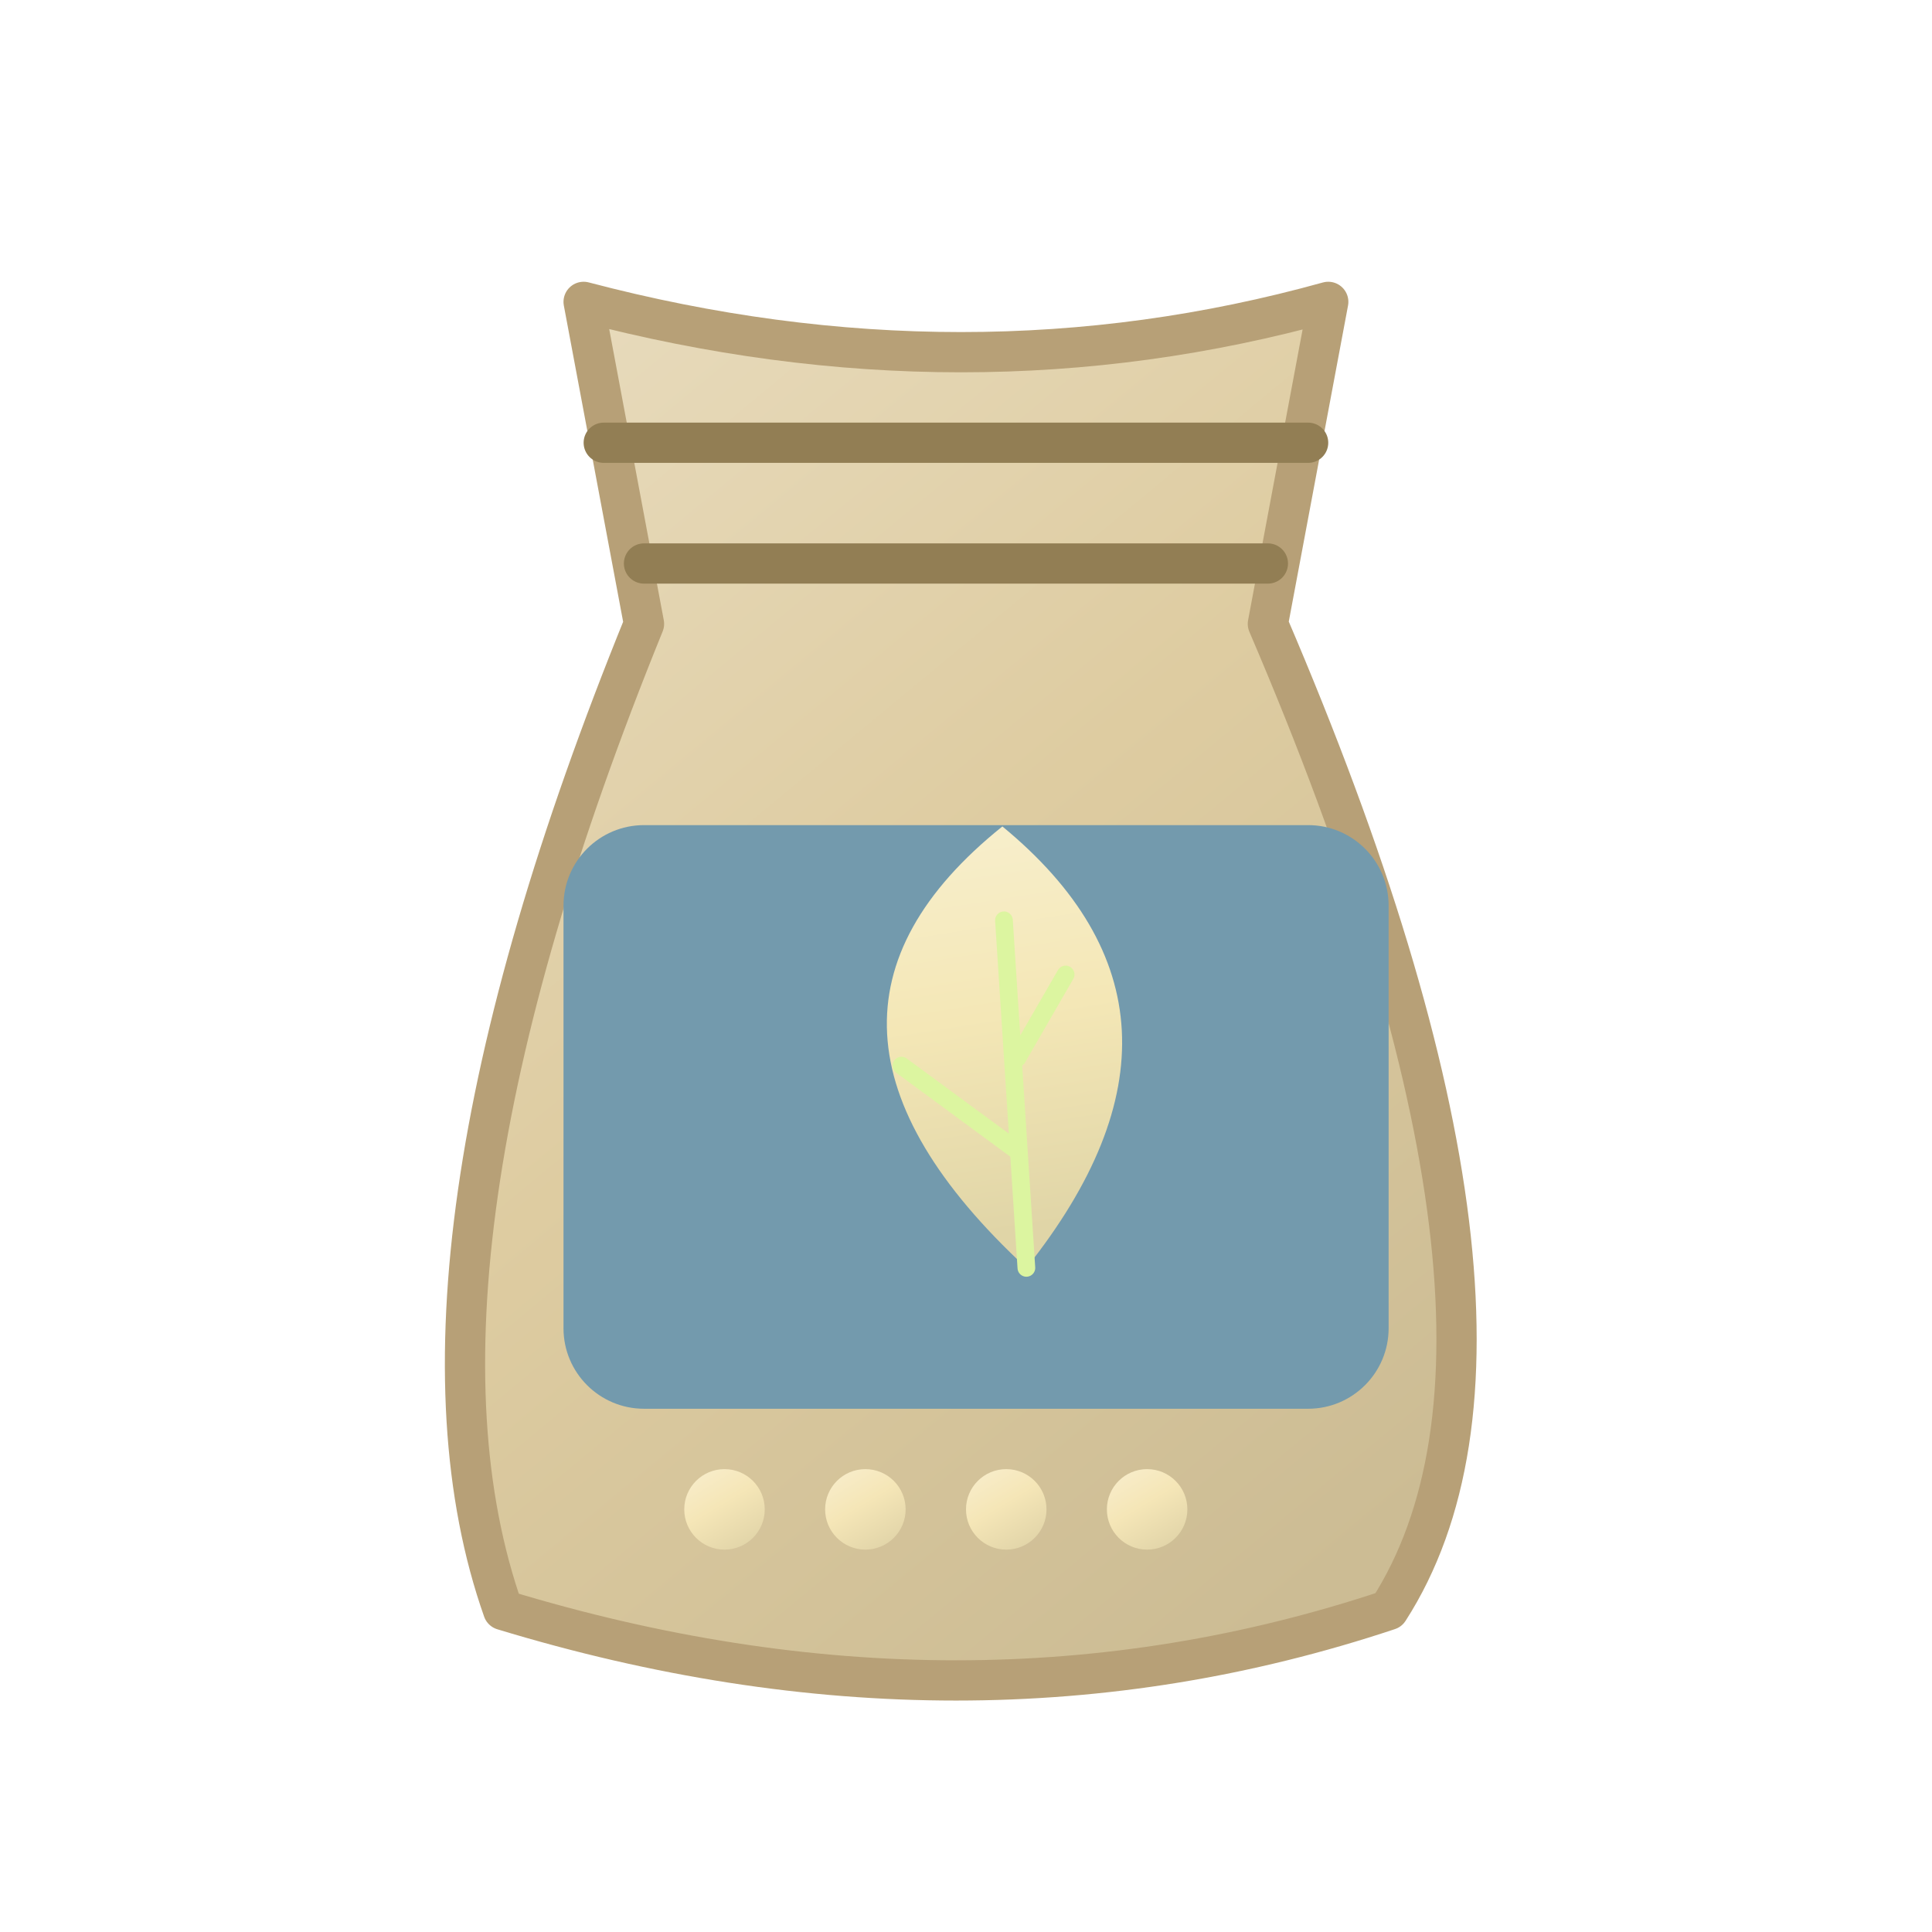
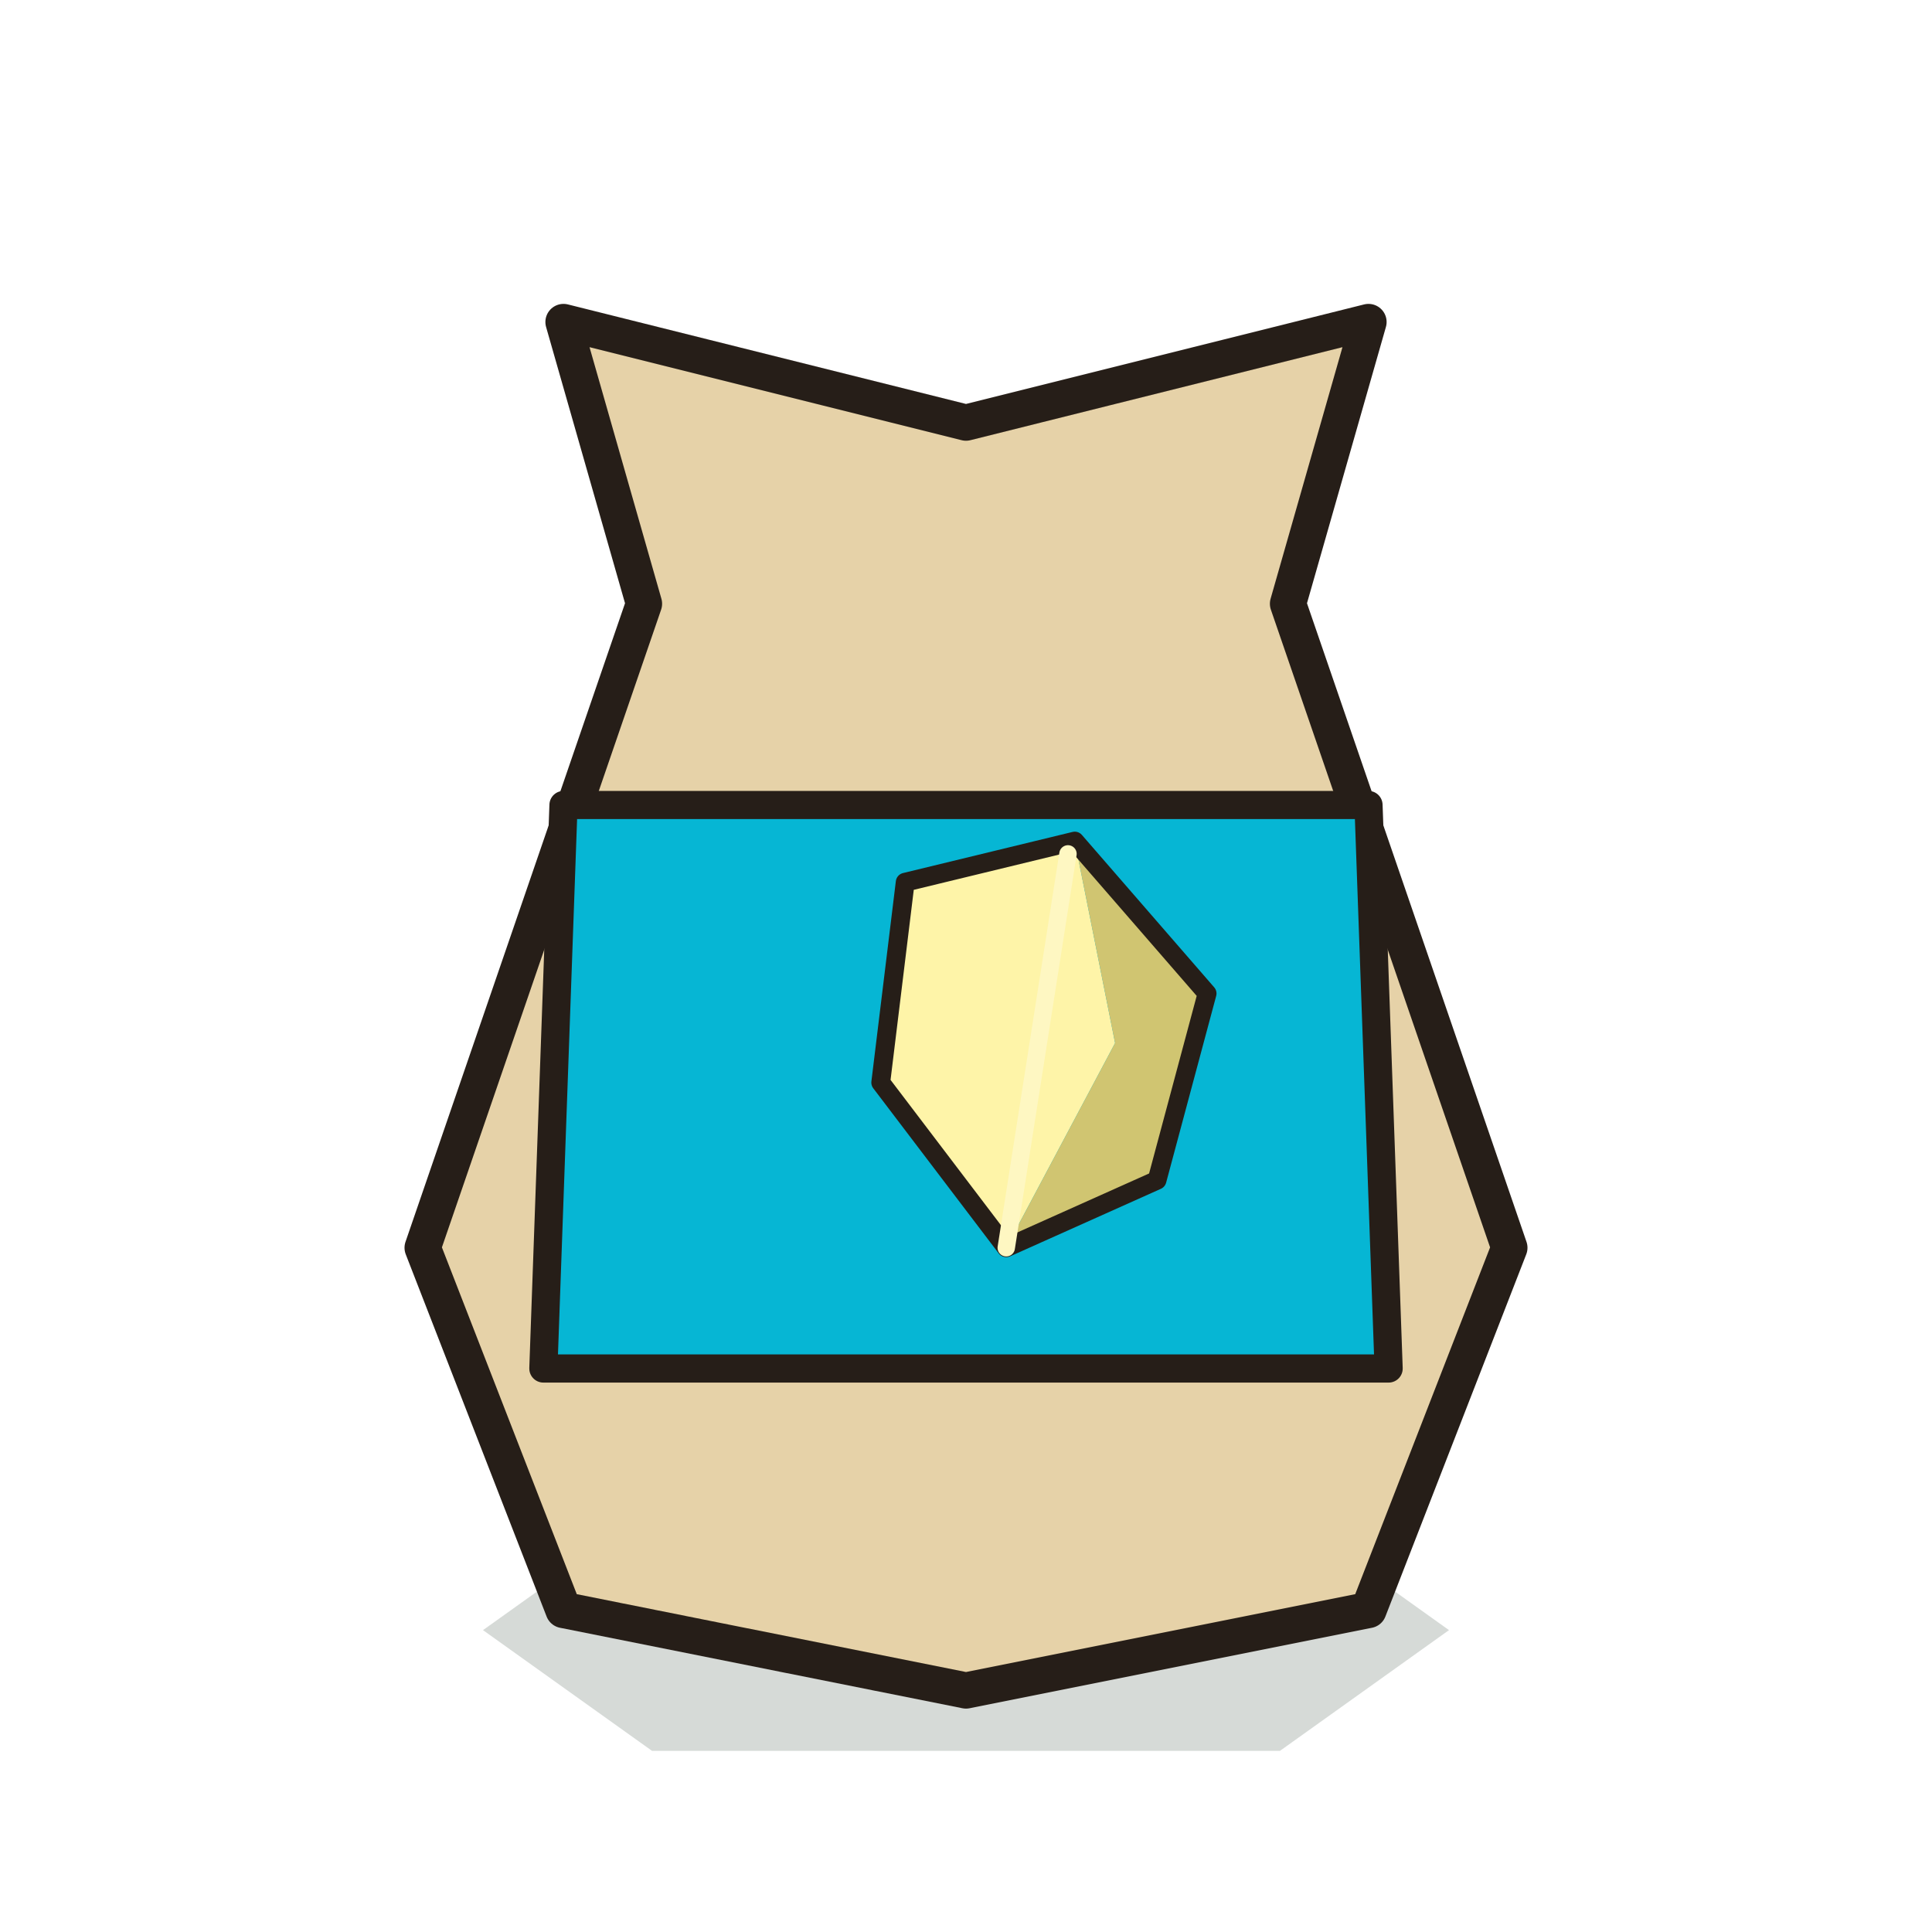
<svg xmlns="http://www.w3.org/2000/svg" width="96" height="96" viewBox="0 0 96 96">
  <defs>
-     <linearGradient id="paintdecca1" x1="15%" y1="0%" x2="75%" y2="100%">
-       <stop stop-color="#e7dabb" />
-       <stop offset=".45" stop-color="#decca1" />
-       <stop offset="1" stop-color="#ccbc94" />
-     </linearGradient>
-     <linearGradient id="paintf4e7b6" x1="15%" y1="0%" x2="75%" y2="100%">
-       <stop stop-color="#f7eeca" />
-       <stop offset=".45" stop-color="#f4e7b6" />
-       <stop offset="1" stop-color="#e0d5a7" />
-     </linearGradient>
-     <linearGradient id="paintf5e6b7" x1="15%" y1="0%" x2="75%" y2="100%">
-       <stop stop-color="#f8edcb" />
-       <stop offset=".45" stop-color="#f5e6b7" />
-       <stop offset="1" stop-color="#e1d4a8" />
-     </linearGradient>
    <clipPath id="cell0">
      <rect x="0" y="0" width="96" height="96" />
    </clipPath>
  </defs>
  <g clip-path="url(#cell0)">
-     <g transform="translate(0 0) rotate(0) scale(1)">
-       <path d="M29 15 Q48 20 66 15 L63 31 Q78 66 69 80 Q48 87 25 80 Q19 63 32 31Z" fill="url(#paintdecca1)" stroke="#b7a077" stroke-width="2" stroke-linecap="round" stroke-linejoin="round" />
-       <rect x="28" y="41" width="41" height="29" rx="4" fill="#739aad" />
-       <path d="M30 22 L65 22 M32 28 L63 28" fill="none" stroke="#927e54" stroke-width="2" stroke-linecap="round" stroke-linejoin="round" />
-       <g transform="translate(51 63) rotate(30) scale(0.8)">
-         <path d="M0 0 Q-22 -5 -15 -23 Q3 -20 0 0" fill="url(#paintf4e7b6)" />
-         <path d="M0 0 L-12 -18 M-4 -6 L-13 -7 M-7 -11 L-7 -17" fill="none" stroke="#dcf5a0" stroke-width="1.1" stroke-linecap="round" stroke-linejoin="round" />
+     <g transform="translate(0.0 0.0) rotate(0.0) scale(1.000)">
+       <polygon points="24.0,81.0 32.4,75.0 63.6,75.0 72.0,81.0 63.6,87.0 32.4,87.0" fill="#1b3324" opacity="0.18" />
+       <polygon points="28.0,16.0 48.0,21.0 68.0,16.0 64.0,30.0 75.0,62.0 68.0,80.0 48.0,84.0 28.0,80.0 21.0,62.0 32.0,30.0" fill="#e6d2a8" stroke="#261e18" stroke-width="1.8" stroke-linejoin="round" stroke-linecap="round" />
+       <polygon points="28.0,40.0 68.0,40.0 69.0,68.0 27.0,68.0" fill="#06b6d4" stroke="#261e18" stroke-width="1.4" stroke-linejoin="round" stroke-linecap="round" />
+       <g transform="translate(50.0 62.0) rotate(28.0) scale(0.720)">
+         <polygon points="0.0,0.0 -13.0,-6.0 -18.0,-19.0 -9.0,-27.0 0.0,-16.0" fill="#fef4a8" />
+         <polygon points="0.0,0.0 0.0,-16.0 -9.0,-27.0 4.0,-22.0 7.0,-9.0" fill="#d0c571" />
+         <polygon points="0.0,0.0 -13.0,-6.0 -18.0,-19.0 -9.0,-27.0 4.0,-22.0 7.0,-9.0" fill="none" stroke="#261e18" stroke-width="1.3" stroke-linejoin="round" stroke-linecap="round" />
+         <path d="M0 0 L-9 -26" fill="none" stroke="#fef7c2" stroke-width="1.2" stroke-linejoin="round" stroke-linecap="round" />
      </g>
-       <ellipse cx="36" cy="75" rx="2" ry="2" fill="url(#paintf5e6b7)" />
-       <ellipse cx="43" cy="75" rx="2" ry="2" fill="url(#paintf5e6b7)" />
-       <ellipse cx="50" cy="75" rx="2" ry="2" fill="url(#paintf5e6b7)" />
-       <ellipse cx="57" cy="75" rx="2" ry="2" fill="url(#paintf5e6b7)" />
    </g>
  </g>
</svg>
